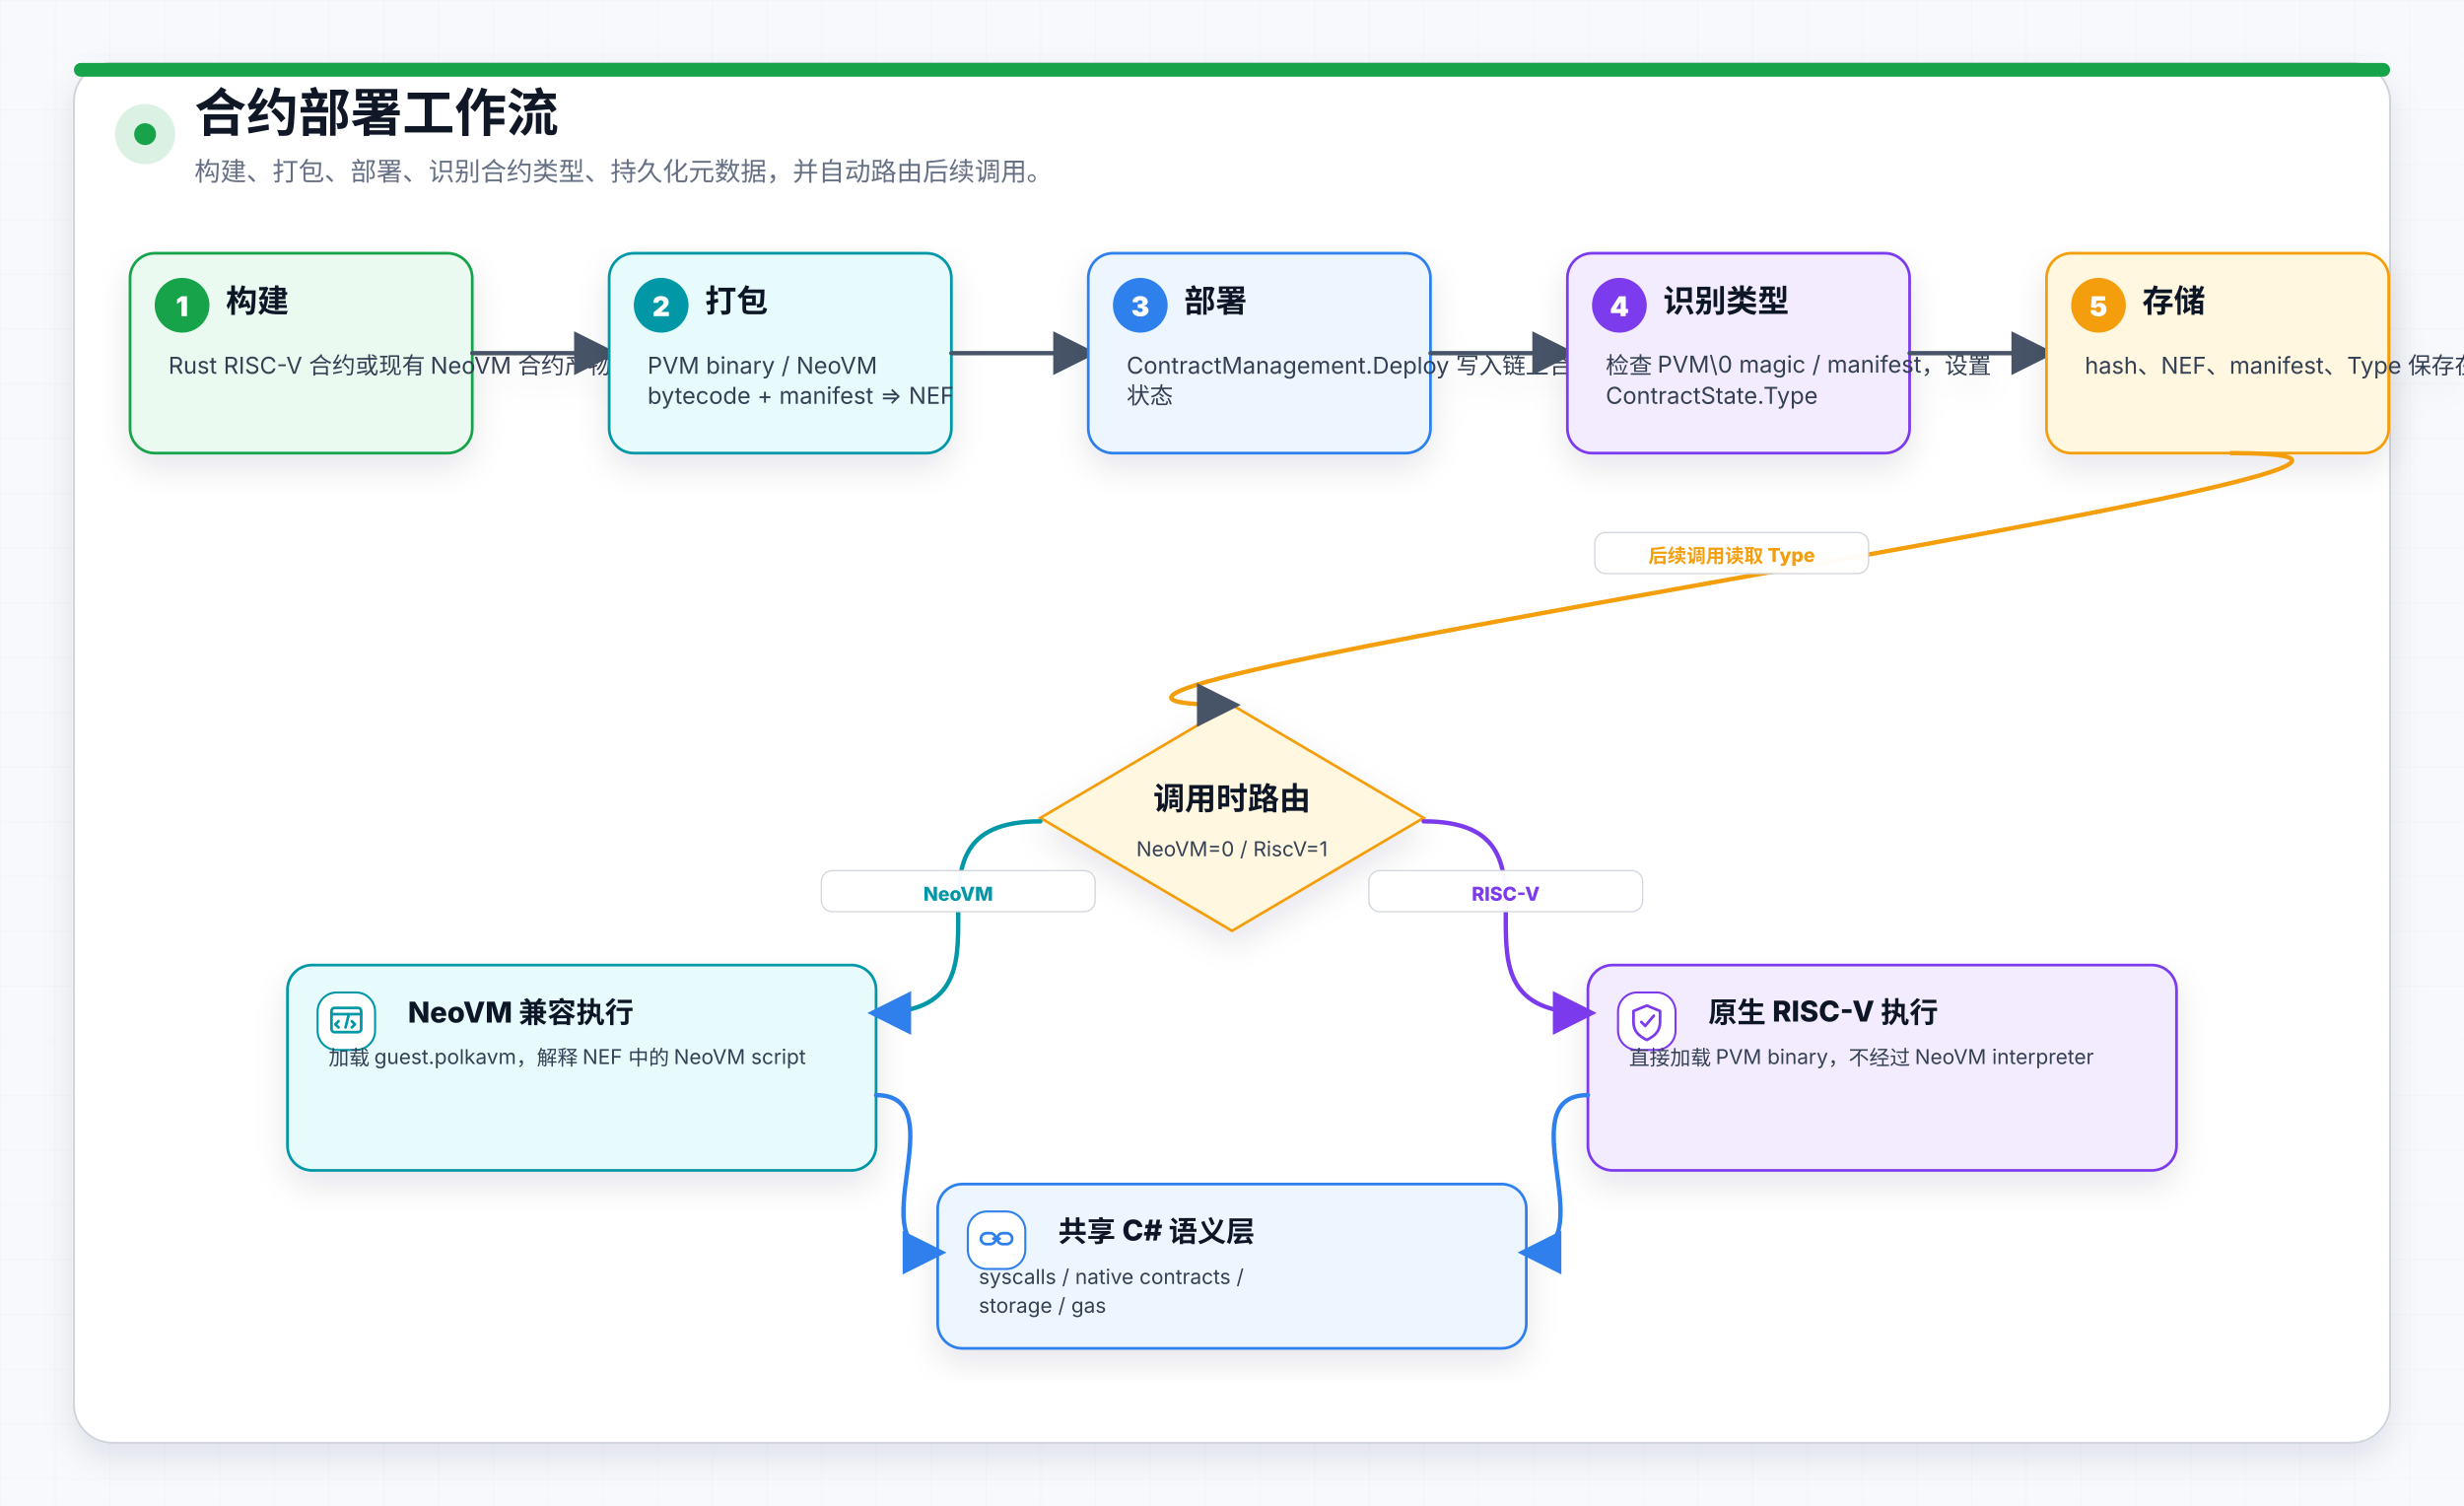
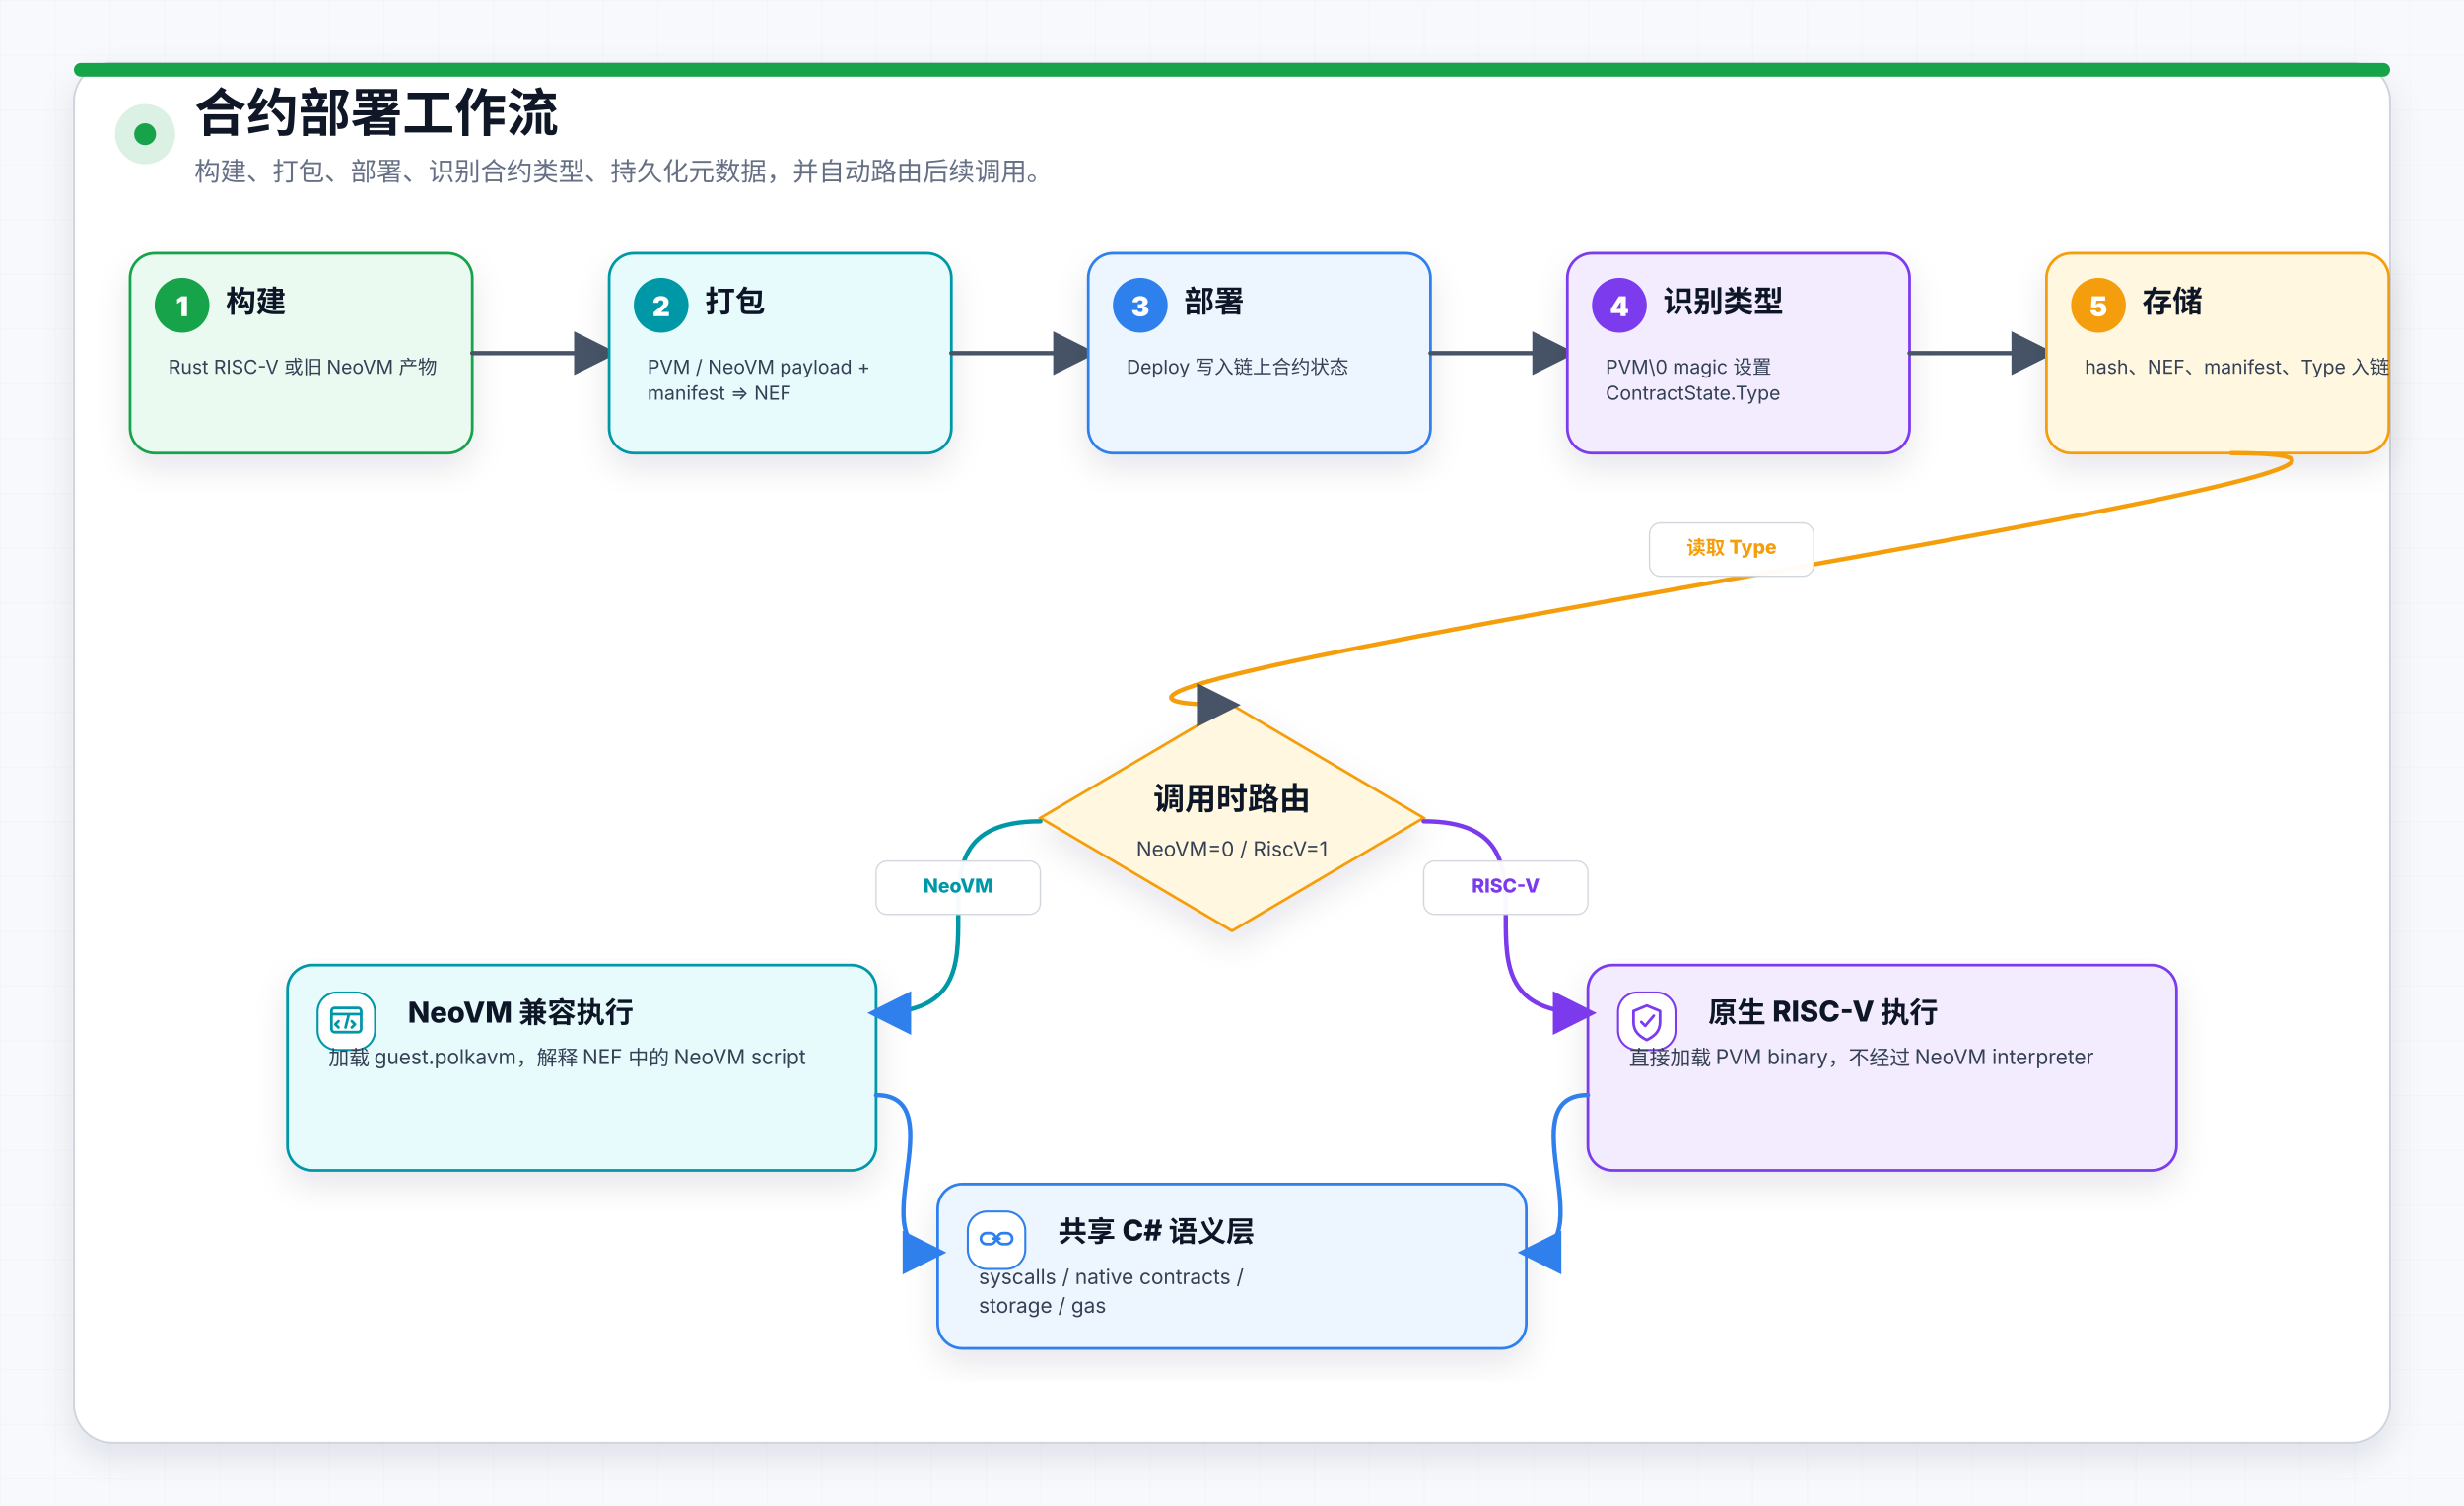
<svg xmlns="http://www.w3.org/2000/svg" width="1800" height="1100" viewBox="0 0 1800 1100" role="img" aria-label="合约部署工作流">
  <defs>
    <pattern id="grid" width="40" height="40" patternUnits="userSpaceOnUse">
      <path d="M 40 0 L 0 0 0 40" fill="none" stroke="#e6edf5" stroke-width="1" />
    </pattern>
    <marker id="arrow-slate" markerWidth="14" markerHeight="14" refX="10" refY="7" orient="auto" markerUnits="strokeWidth">
      <path d="M2,2 L12,7 L2,12 z" fill="#475467" />
    </marker>
    <marker id="arrow-green" markerWidth="14" markerHeight="14" refX="10" refY="7" orient="auto" markerUnits="strokeWidth">
      <path d="M2,2 L12,7 L2,12 z" fill="#16a34a" />
    </marker>
    <marker id="arrow-blue" markerWidth="14" markerHeight="14" refX="10" refY="7" orient="auto" markerUnits="strokeWidth">
      <path d="M2,2 L12,7 L2,12 z" fill="#2f80ed" />
    </marker>
    <marker id="arrow-red" markerWidth="14" markerHeight="14" refX="10" refY="7" orient="auto" markerUnits="strokeWidth">
      <path d="M2,2 L12,7 L2,12 z" fill="#e5484d" />
    </marker>
    <marker id="arrow-purple" markerWidth="14" markerHeight="14" refX="10" refY="7" orient="auto" markerUnits="strokeWidth">
      <path d="M2,2 L12,7 L2,12 z" fill="#7c3aed" />
    </marker>
    <filter id="soft-shadow" x="-10%" y="-10%" width="120%" height="130%">
      <feDropShadow dx="0" dy="10" stdDeviation="12" flood-color="#101828" flood-opacity="0.10" />
    </filter>
  </defs>
  <rect width="1800" height="1100" fill="#f7f9fc" />
  <rect width="1800" height="1100" fill="url(#grid)" opacity="0.42" />
  <rect x="54" y="46" width="1692" height="1008" rx="28" fill="#ffffff" stroke="#d0d5dd" stroke-width="1.5" filter="url(#soft-shadow)" />
  <rect x="54" y="46" width="1692" height="10" rx="5" fill="#16a34a" />
  <circle cx="106" cy="98" r="22" fill="#16a34a" opacity="0.16" />
  <circle cx="106" cy="98" r="8" fill="#16a34a" />
  <text x="142" y="96" text-anchor="start" font-family="Inter, Noto Sans CJK SC, Microsoft YaHei, PingFang SC, Arial, sans-serif" font-size="38" font-weight="850" fill="#101828">合约部署工作流</text>
  <text x="142" y="132" text-anchor="start" font-family="Inter, Noto Sans CJK SC, Microsoft YaHei, PingFang SC, Arial, sans-serif" font-size="19" font-weight="400" fill="#667085">构建、打包、部署、识别合约类型、持久化元数据，并自动路由后续调用。</text>
  <g filter="url(#soft-shadow)">
    <rect x="95" y="185" width="250" height="146" rx="18" fill="#eafaf0" stroke="#16a34a" stroke-width="2" />
    <circle cx="133" cy="223" r="20" fill="#16a34a" />
    <text x="133" y="231" text-anchor="middle" font-family="Inter, Noto Sans CJK SC, Microsoft YaHei, PingFang SC, Arial, sans-serif" font-size="20" font-weight="850" fill="#fff">1</text>
-     <text x="165" y="228" text-anchor="start" font-family="Inter, Noto Sans CJK SC, Microsoft YaHei, PingFang SC, Arial, sans-serif" font-size="23" font-weight="850" fill="#101828">构建</text>
-     <text x="123" y="273" text-anchor="start" font-family="Inter, Noto Sans CJK SC, Microsoft YaHei, PingFang SC, Arial, sans-serif" font-size="17" font-weight="400" fill="#344054">Rust RISC-V 合约或现有 NeoVM 合约产物</text>
+     <text x="165" y="228" text-anchor="start" font-family="Inter, Noto Sans CJK SC, Microsoft YaHei, PingFang SC, Arial, sans-serif" font-size="22" font-weight="850" fill="#101828">构建</text>
+     <text x="123" y="273" text-anchor="start" font-family="Inter, Noto Sans CJK SC, Microsoft YaHei, PingFang SC, Arial, sans-serif" font-size="14" font-weight="400" fill="#344054">Rust RISC-V 或旧 NeoVM 产物</text>
  </g>
  <g>
    <path d="M 345 258 L 445 258" fill="none" stroke="#475467" stroke-width="3.2" stroke-linecap="round" marker-end="url(#arrow-slate)" />
  </g>
  <g filter="url(#soft-shadow)">
    <rect x="445" y="185" width="250" height="146" rx="18" fill="#e7fbfd" stroke="#0097a7" stroke-width="2" />
    <circle cx="483" cy="223" r="20" fill="#0097a7" />
    <text x="483" y="231" text-anchor="middle" font-family="Inter, Noto Sans CJK SC, Microsoft YaHei, PingFang SC, Arial, sans-serif" font-size="20" font-weight="850" fill="#fff">2</text>
-     <text x="515" y="228" text-anchor="start" font-family="Inter, Noto Sans CJK SC, Microsoft YaHei, PingFang SC, Arial, sans-serif" font-size="23" font-weight="850" fill="#101828">打包</text>
-     <text x="473" y="273" text-anchor="start" font-family="Inter, Noto Sans CJK SC, Microsoft YaHei, PingFang SC, Arial, sans-serif" font-size="17" font-weight="400" fill="#344054">PVM binary / NeoVM</text>
-     <text x="473" y="295" text-anchor="start" font-family="Inter, Noto Sans CJK SC, Microsoft YaHei, PingFang SC, Arial, sans-serif" font-size="17" font-weight="400" fill="#344054">bytecode + manifest =&gt; NEF</text>
+     <text x="515" y="228" text-anchor="start" font-family="Inter, Noto Sans CJK SC, Microsoft YaHei, PingFang SC, Arial, sans-serif" font-size="22" font-weight="850" fill="#101828">打包</text>
+     <text x="473" y="273" text-anchor="start" font-family="Inter, Noto Sans CJK SC, Microsoft YaHei, PingFang SC, Arial, sans-serif" font-size="14" font-weight="400" fill="#344054">PVM / NeoVM payload +</text>
+     <text x="473" y="292" text-anchor="start" font-family="Inter, Noto Sans CJK SC, Microsoft YaHei, PingFang SC, Arial, sans-serif" font-size="14" font-weight="400" fill="#344054">manifest =&gt; NEF</text>
  </g>
  <g>
    <path d="M 695 258 L 795 258" fill="none" stroke="#475467" stroke-width="3.2" stroke-linecap="round" marker-end="url(#arrow-slate)" />
  </g>
  <g filter="url(#soft-shadow)">
    <rect x="795" y="185" width="250" height="146" rx="18" fill="#edf5ff" stroke="#2f80ed" stroke-width="2" />
    <circle cx="833" cy="223" r="20" fill="#2f80ed" />
    <text x="833" y="231" text-anchor="middle" font-family="Inter, Noto Sans CJK SC, Microsoft YaHei, PingFang SC, Arial, sans-serif" font-size="20" font-weight="850" fill="#fff">3</text>
-     <text x="865" y="228" text-anchor="start" font-family="Inter, Noto Sans CJK SC, Microsoft YaHei, PingFang SC, Arial, sans-serif" font-size="23" font-weight="850" fill="#101828">部署</text>
-     <text x="823" y="273" text-anchor="start" font-family="Inter, Noto Sans CJK SC, Microsoft YaHei, PingFang SC, Arial, sans-serif" font-size="17" font-weight="400" fill="#344054">ContractManagement.Deploy 写入链上合约</text>
-     <text x="823" y="295" text-anchor="start" font-family="Inter, Noto Sans CJK SC, Microsoft YaHei, PingFang SC, Arial, sans-serif" font-size="17" font-weight="400" fill="#344054">状态</text>
+     <text x="865" y="228" text-anchor="start" font-family="Inter, Noto Sans CJK SC, Microsoft YaHei, PingFang SC, Arial, sans-serif" font-size="22" font-weight="850" fill="#101828">部署</text>
+     <text x="823" y="273" text-anchor="start" font-family="Inter, Noto Sans CJK SC, Microsoft YaHei, PingFang SC, Arial, sans-serif" font-size="14" font-weight="400" fill="#344054">Deploy 写入链上合约状态</text>
  </g>
  <g>
    <path d="M 1045 258 L 1145 258" fill="none" stroke="#475467" stroke-width="3.2" stroke-linecap="round" marker-end="url(#arrow-slate)" />
  </g>
  <g filter="url(#soft-shadow)">
    <rect x="1145" y="185" width="250" height="146" rx="18" fill="#f3ecff" stroke="#7c3aed" stroke-width="2" />
    <circle cx="1183" cy="223" r="20" fill="#7c3aed" />
    <text x="1183" y="231" text-anchor="middle" font-family="Inter, Noto Sans CJK SC, Microsoft YaHei, PingFang SC, Arial, sans-serif" font-size="20" font-weight="850" fill="#fff">4</text>
-     <text x="1215" y="228" text-anchor="start" font-family="Inter, Noto Sans CJK SC, Microsoft YaHei, PingFang SC, Arial, sans-serif" font-size="23" font-weight="850" fill="#101828">识别类型</text>
-     <text x="1173" y="273" text-anchor="start" font-family="Inter, Noto Sans CJK SC, Microsoft YaHei, PingFang SC, Arial, sans-serif" font-size="17" font-weight="400" fill="#344054">检查 PVM\0 magic / manifest，设置</text>
-     <text x="1173" y="295" text-anchor="start" font-family="Inter, Noto Sans CJK SC, Microsoft YaHei, PingFang SC, Arial, sans-serif" font-size="17" font-weight="400" fill="#344054">ContractState.Type</text>
+     <text x="1215" y="228" text-anchor="start" font-family="Inter, Noto Sans CJK SC, Microsoft YaHei, PingFang SC, Arial, sans-serif" font-size="22" font-weight="850" fill="#101828">识别类型</text>
+     <text x="1173" y="273" text-anchor="start" font-family="Inter, Noto Sans CJK SC, Microsoft YaHei, PingFang SC, Arial, sans-serif" font-size="14" font-weight="400" fill="#344054">PVM\0 magic 设置</text>
+     <text x="1173" y="292" text-anchor="start" font-family="Inter, Noto Sans CJK SC, Microsoft YaHei, PingFang SC, Arial, sans-serif" font-size="14" font-weight="400" fill="#344054">ContractState.Type</text>
  </g>
  <g>
    <path d="M 1395 258 L 1495 258" fill="none" stroke="#475467" stroke-width="3.2" stroke-linecap="round" marker-end="url(#arrow-slate)" />
  </g>
  <g filter="url(#soft-shadow)">
    <rect x="1495" y="185" width="250" height="146" rx="18" fill="#fff7df" stroke="#f59e0b" stroke-width="2" />
    <circle cx="1533" cy="223" r="20" fill="#f59e0b" />
    <text x="1533" y="231" text-anchor="middle" font-family="Inter, Noto Sans CJK SC, Microsoft YaHei, PingFang SC, Arial, sans-serif" font-size="20" font-weight="850" fill="#fff">5</text>
-     <text x="1565" y="228" text-anchor="start" font-family="Inter, Noto Sans CJK SC, Microsoft YaHei, PingFang SC, Arial, sans-serif" font-size="23" font-weight="850" fill="#101828">存储</text>
-     <text x="1523" y="273" text-anchor="start" font-family="Inter, Noto Sans CJK SC, Microsoft YaHei, PingFang SC, Arial, sans-serif" font-size="17" font-weight="400" fill="#344054">hash、NEF、manifest、Type 保存在链状态</text>
+     <text x="1565" y="228" text-anchor="start" font-family="Inter, Noto Sans CJK SC, Microsoft YaHei, PingFang SC, Arial, sans-serif" font-size="22" font-weight="850" fill="#101828">存储</text>
+     <text x="1523" y="273" text-anchor="start" font-family="Inter, Noto Sans CJK SC, Microsoft YaHei, PingFang SC, Arial, sans-serif" font-size="14" font-weight="400" fill="#344054">hash、NEF、manifest、Type 入链</text>
  </g>
  <g filter="url(#soft-shadow)">
    <polygon points="900,515 1040,597.5 900,680 760,597.5" fill="#fff7df" stroke="#f59e0b" stroke-width="2" />
    <text x="900" y="591.5" text-anchor="middle" font-family="Inter, Noto Sans CJK SC, Microsoft YaHei, PingFang SC, Arial, sans-serif" font-size="23" font-weight="850" fill="#101828">调用时路由</text>
    <text x="900" y="625.5" text-anchor="middle" font-family="Inter, Noto Sans CJK SC, Microsoft YaHei, PingFang SC, Arial, sans-serif" font-size="15" font-weight="400" fill="#344054">NeoVM=0 / RiscV=1</text>
  </g>
  <g>
    <path d="M 1630 331 C 1930 331, 600 515, 900 515" fill="none" stroke="#f59e0b" stroke-width="3.2" stroke-linecap="round" marker-end="url(#arrow-slate)" />
    <g>
-       <rect x="1165" y="389" width="200" height="30" rx="8" fill="#ffffff" stroke="#d0d5dd" opacity="0.96" />
-       <text x="1265" y="411" text-anchor="middle" font-family="Inter, Noto Sans CJK SC, Microsoft YaHei, PingFang SC, Arial, sans-serif" font-size="14" font-weight="800" fill="#f59e0b">后续调用读取 Type</text>
+       <rect x="1205" y="382" width="120" height="39" rx="8" fill="#ffffff" stroke="#d0d5dd" opacity="0.96" />
+       <text x="1265" y="405" text-anchor="middle" font-family="Inter, Noto Sans CJK SC, Microsoft YaHei, PingFang SC, Arial, sans-serif" font-size="14" font-weight="800" fill="#f59e0b">读取 Type</text>
    </g>
  </g>
  <g filter="url(#soft-shadow)">
    <rect x="210" y="705" width="430" height="150" rx="18" fill="#e7fbfd" stroke="#0097a7" stroke-width="2" />
    <rect x="232" y="725" width="42" height="42" rx="14" fill="#ffffff" stroke="#0097a7" stroke-width="1.5" />
    <g fill="none" stroke="#0097a7" stroke-width="2" stroke-linecap="round" stroke-linejoin="round">
      <rect x="242.147" y="736.29" width="21.706" height="17.707" rx="2.285" />
      <path d="M 242.147 740.859 h 21.706 M 247.288 746 l -2.285 2.285 l 2.285 2.285 M 252.429 750.57 l 2.285 -9.139 M 256.998 746 l 2.285 2.285 l -2.285 2.285" />
    </g>
    <text x="298" y="747" text-anchor="start" font-family="Inter, Noto Sans CJK SC, Microsoft YaHei, PingFang SC, Arial, sans-serif" font-size="21" font-weight="800" fill="#101828">NeoVM 兼容执行</text>
    <text x="240" y="778" text-anchor="start" font-family="Inter, Noto Sans CJK SC, Microsoft YaHei, PingFang SC, Arial, sans-serif" font-size="15" font-weight="400" fill="#344054">加载 guest.polkavm，解释 NEF 中的 NeoVM script</text>
  </g>
  <g filter="url(#soft-shadow)">
    <rect x="1160" y="705" width="430" height="150" rx="18" fill="#f3ecff" stroke="#7c3aed" stroke-width="2" />
    <rect x="1182" y="725" width="42" height="42" rx="14" fill="#ffffff" stroke="#7c3aed" stroke-width="1.5" />
    <g fill="none" stroke="#7c3aed" stroke-width="2" stroke-linecap="round" stroke-linejoin="round">
      <path d="M 1203 734.576 L 1212.71 738.574 v 7.997 c 0 6.854 -3.998 10.282 -9.71 13.138 c -5.712 -2.856 -9.71 -6.283 -9.71 -13.138 v -7.997 z" />
      <path d="M 1199.002 746.571 l 2.856 2.856 l 6.283 -7.426" />
    </g>
    <text x="1248" y="747" text-anchor="start" font-family="Inter, Noto Sans CJK SC, Microsoft YaHei, PingFang SC, Arial, sans-serif" font-size="21" font-weight="800" fill="#101828">原生 RISC-V 执行</text>
    <text x="1190" y="778" text-anchor="start" font-family="Inter, Noto Sans CJK SC, Microsoft YaHei, PingFang SC, Arial, sans-serif" font-size="15" font-weight="400" fill="#344054">直接加载 PVM binary，不经过 NeoVM interpreter</text>
  </g>
  <g>
    <path d="M 760 600 C 640 600, 760 740, 640 740" fill="none" stroke="#0097a7" stroke-width="3.2" stroke-linecap="round" marker-end="url(#arrow-blue)" />
    <g>
-       <rect x="600" y="636" width="200" height="30" rx="8" fill="#ffffff" stroke="#d0d5dd" opacity="0.96" />
-       <text x="700" y="658" text-anchor="middle" font-family="Inter, Noto Sans CJK SC, Microsoft YaHei, PingFang SC, Arial, sans-serif" font-size="14" font-weight="800" fill="#0097a7">NeoVM</text>
+       <rect x="640" y="629" width="120" height="39" rx="8" fill="#ffffff" stroke="#d0d5dd" opacity="0.96" />
+       <text x="700" y="652" text-anchor="middle" font-family="Inter, Noto Sans CJK SC, Microsoft YaHei, PingFang SC, Arial, sans-serif" font-size="14" font-weight="800" fill="#0097a7">NeoVM</text>
    </g>
  </g>
  <g>
    <path d="M 1040 600 C 1160 600, 1040 740, 1160 740" fill="none" stroke="#7c3aed" stroke-width="3.2" stroke-linecap="round" marker-end="url(#arrow-purple)" />
    <g>
-       <rect x="1000" y="636" width="200" height="30" rx="8" fill="#ffffff" stroke="#d0d5dd" opacity="0.96" />
-       <text x="1100" y="658" text-anchor="middle" font-family="Inter, Noto Sans CJK SC, Microsoft YaHei, PingFang SC, Arial, sans-serif" font-size="14" font-weight="800" fill="#7c3aed">RISC-V</text>
+       <rect x="1040" y="629" width="120" height="39" rx="8" fill="#ffffff" stroke="#d0d5dd" opacity="0.96" />
+       <text x="1100" y="652" text-anchor="middle" font-family="Inter, Noto Sans CJK SC, Microsoft YaHei, PingFang SC, Arial, sans-serif" font-size="14" font-weight="800" fill="#7c3aed">RISC-V</text>
    </g>
  </g>
  <g filter="url(#soft-shadow)">
    <rect x="685" y="865" width="430" height="120" rx="18" fill="#edf5ff" stroke="#2f80ed" stroke-width="2" />
    <rect x="707" y="885" width="42" height="42" rx="14" fill="#ffffff" stroke="#2f80ed" stroke-width="1.5" />
    <g fill="none" stroke="#2f80ed" stroke-width="2" stroke-linecap="round" stroke-linejoin="round">
      <rect x="716.576" y="900.859" width="10.853" height="7.997" rx="3.998" />
      <rect x="728.571" y="900.859" width="10.853" height="7.997" rx="3.998" />
      <path d="M 725.715 904.858 L 730.285 904.858" />
    </g>
    <text x="773" y="907" text-anchor="start" font-family="Inter, Noto Sans CJK SC, Microsoft YaHei, PingFang SC, Arial, sans-serif" font-size="21" font-weight="800" fill="#101828">共享 C# 语义层</text>
    <text x="715" y="938" text-anchor="start" font-family="Inter, Noto Sans CJK SC, Microsoft YaHei, PingFang SC, Arial, sans-serif" font-size="15" font-weight="400" fill="#344054">syscalls / native contracts /</text>
    <text x="715" y="959" text-anchor="start" font-family="Inter, Noto Sans CJK SC, Microsoft YaHei, PingFang SC, Arial, sans-serif" font-size="15" font-weight="400" fill="#344054">storage / gas</text>
  </g>
  <g>
    <path d="M 640 800 C 700 800, 625 915, 685 915" fill="none" stroke="#2f80ed" stroke-width="3.2" stroke-linecap="round" marker-end="url(#arrow-blue)" />
  </g>
  <g>
    <path d="M 1160 800 C 1100 800, 1175 915, 1115 915" fill="none" stroke="#2f80ed" stroke-width="3.2" stroke-linecap="round" marker-end="url(#arrow-blue)" />
  </g>
</svg>
